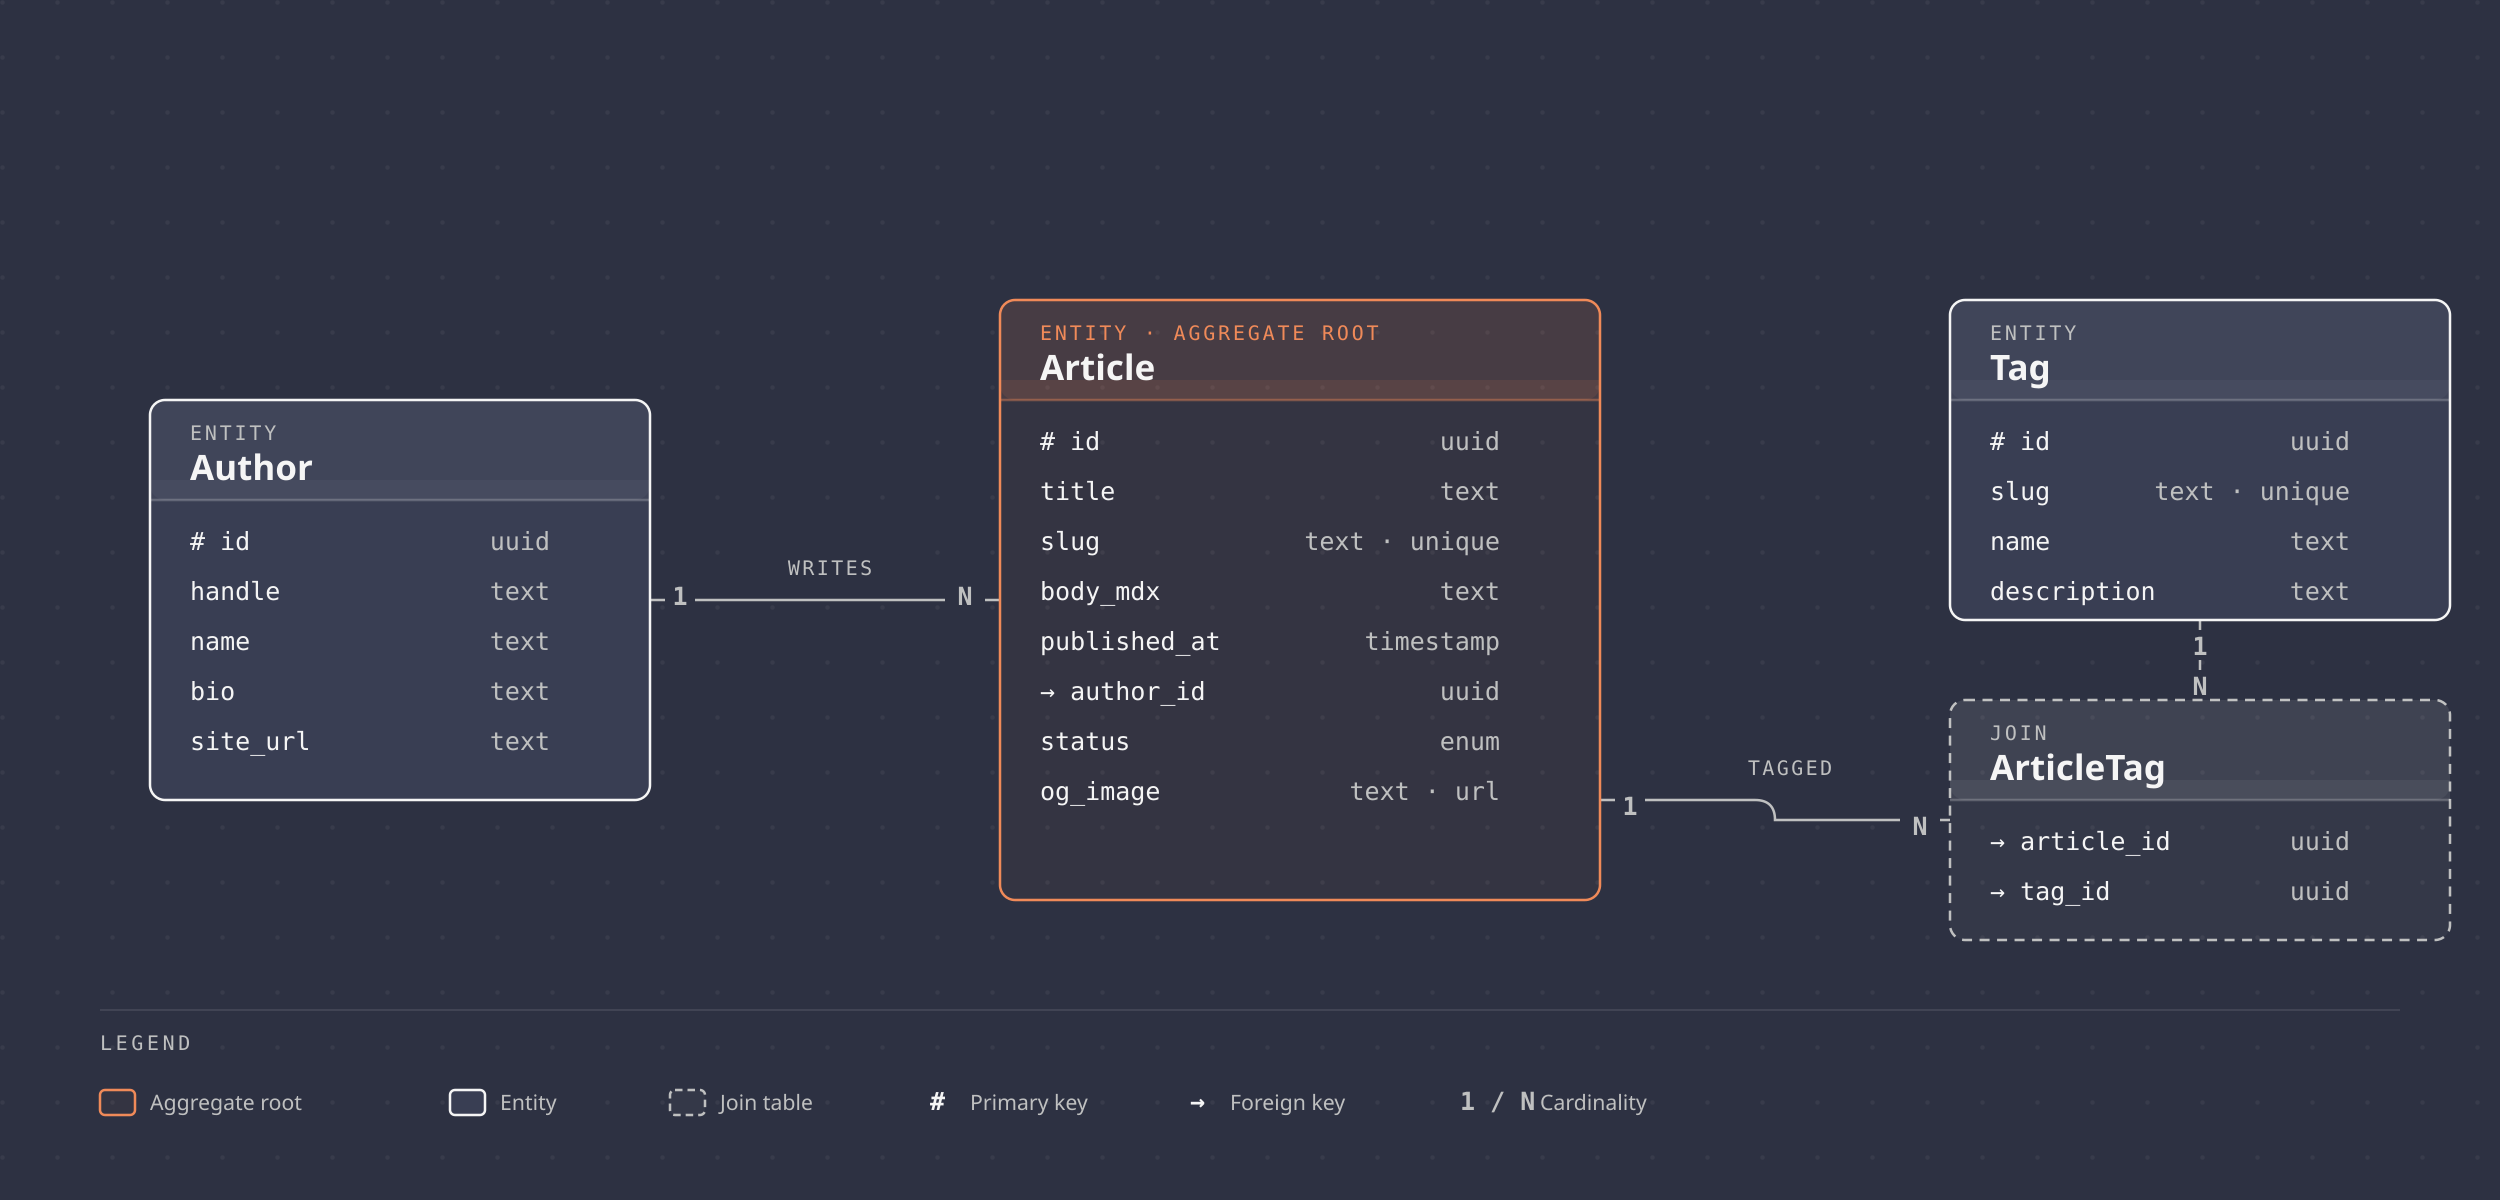
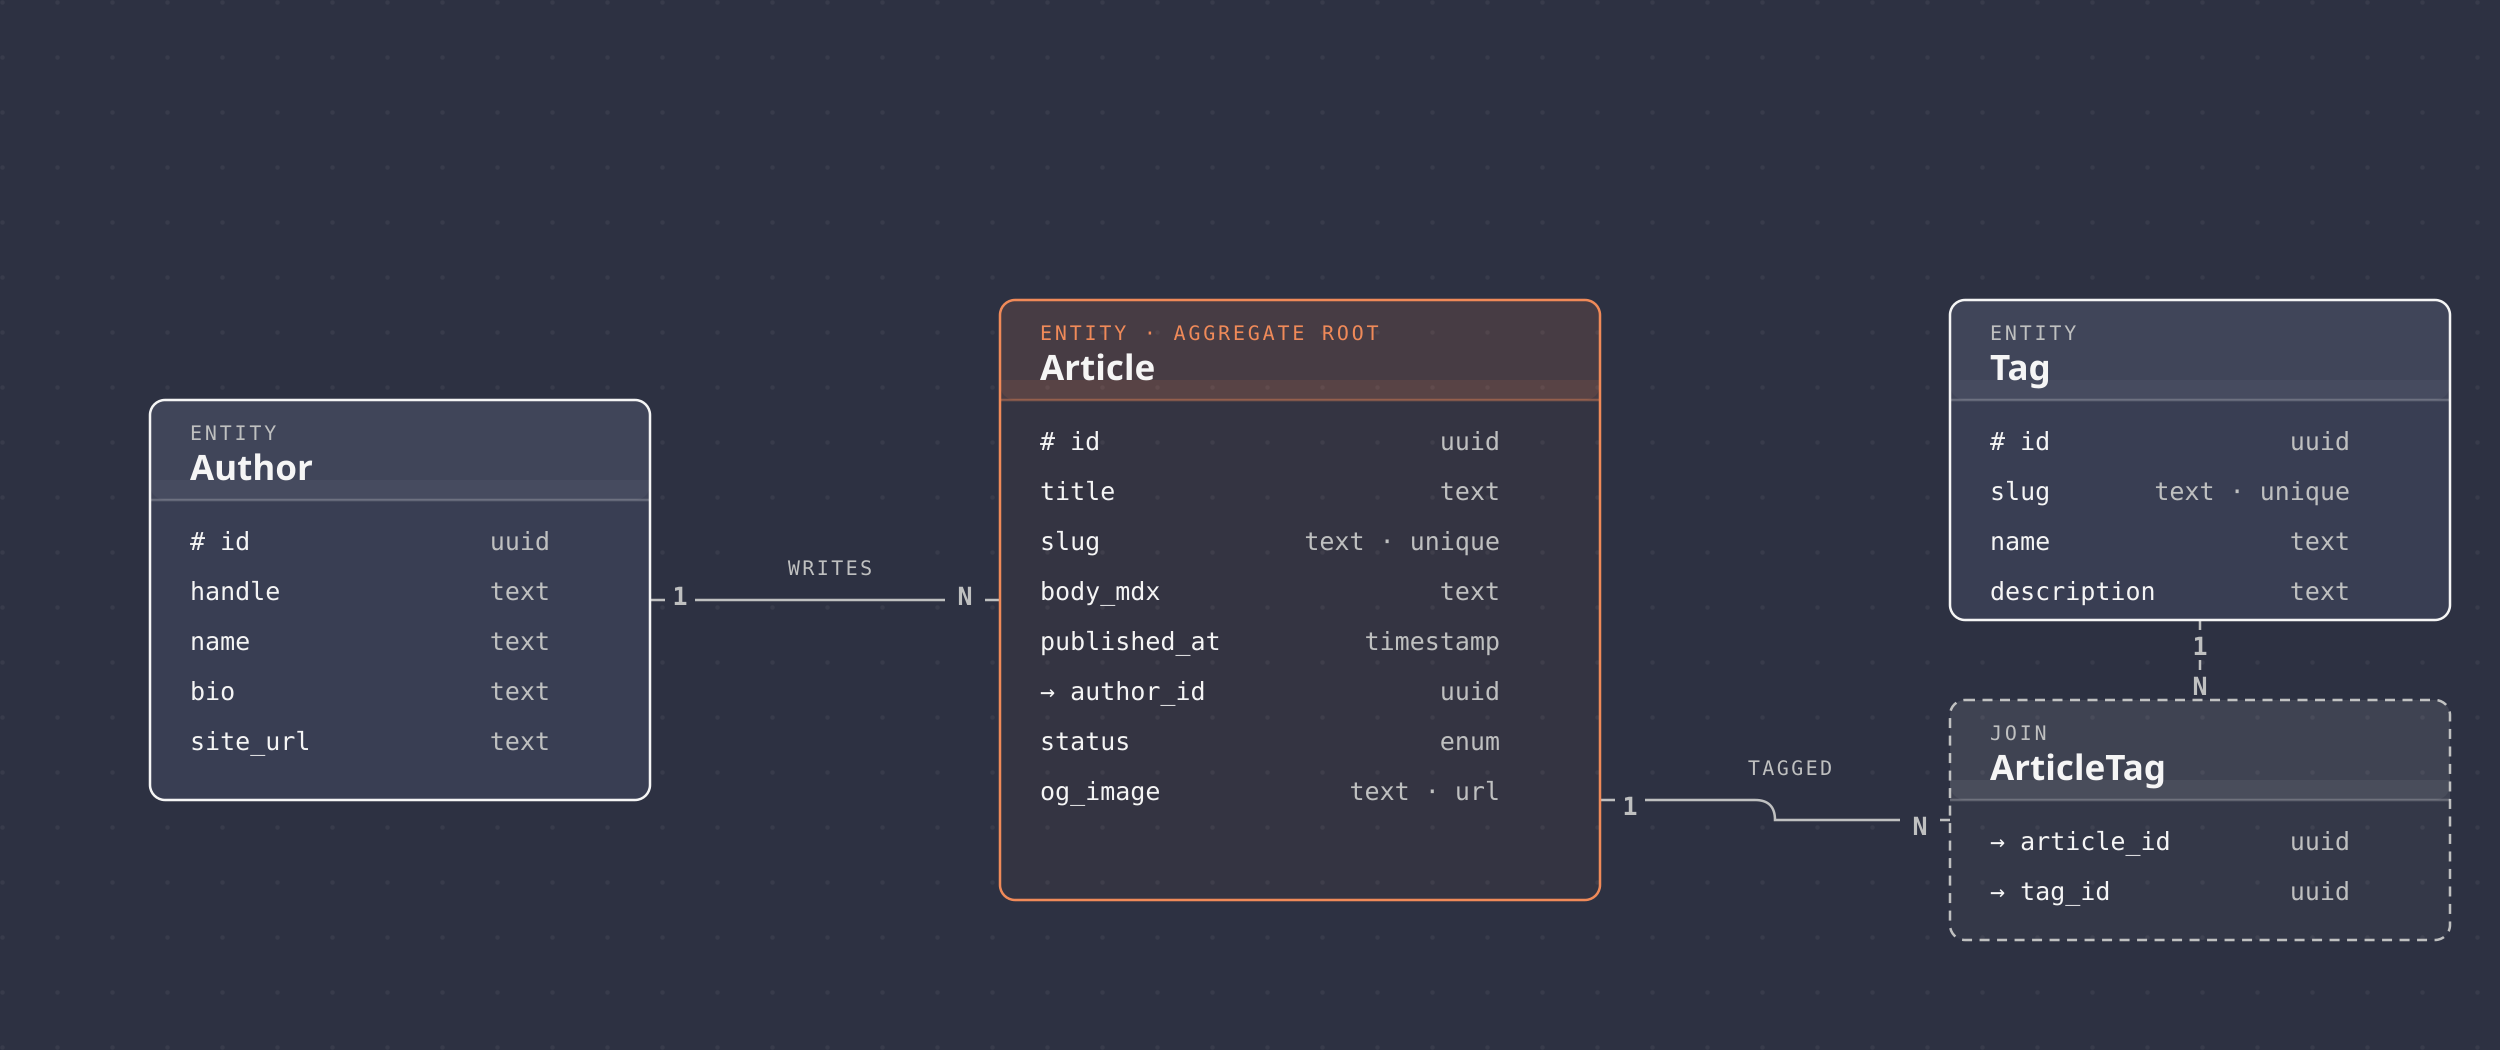
- <svg xmlns="http://www.w3.org/2000/svg" viewBox="0 0 1000 480" role="img" aria-labelledby="er-dark-title er-dark-desc">
+ <svg xmlns="http://www.w3.org/2000/svg" viewBox="0 0 1000 420" role="img" aria-labelledby="er-dark-title er-dark-desc">
  <defs>
    <style>
/* page-css */
@font-face { font-family: 'Amazon Ember'; font-weight: 300; font-style: normal; src: local('Amazon Ember Light'), local('Amazon Ember'); }
@font-face { font-family: 'Amazon Ember'; font-weight: 400; font-style: normal; src: local('Amazon Ember'); }
@font-face { font-family: 'Amazon Ember'; font-weight: 400; font-style: italic; src: local('Amazon Ember Italic'), local('Amazon Ember'); }
@font-face { font-family: 'Amazon Ember'; font-weight: 600; font-style: normal; src: local('Amazon Ember Medium'), local('Amazon Ember'); }
@font-face { font-family: 'Amazon Ember'; font-weight: 700; font-style: normal; src: local('Amazon Ember Bold'), local('Amazon Ember'); }
@font-face { font-family: 'Amazon Ember'; font-weight: 800; font-style: normal; src: local('Amazon Ember Heavy'), local('Amazon Ember'); }
@font-face { font-family: 'Amazon Ember Mono'; font-weight: 400; font-style: normal; src: local('Amazon Ember Mono'); }
@font-face { font-family: 'Amazon Ember Mono'; font-weight: 700; font-style: normal; src: local('Amazon Ember Mono Bold'), local('Amazon Ember Mono'); }
/* /page-css */
    </style>
    <pattern id="dots" width="22" height="22" patternUnits="userSpaceOnUse">
      <circle cx="1" cy="1" r="0.9" fill="rgba(245,245,245,0.10)" />
    </pattern>
    <marker id="arrow" markerWidth="8" markerHeight="6" refX="7" refY="3" orient="auto">
      <polygon points="0 0, 8 3, 0 6" fill="#bfc0c0" />
    </marker>
  </defs>
  <rect width="100%" height="100%" fill="#2d3142" />
  <rect width="100%" height="100%" fill="url(#dots)" opacity="0.55" />
  <line x1="260" y1="240" x2="400" y2="240" stroke="#bfc0c0" stroke-width="1" />
  <path d="M 640,320 H 702 Q 710,320 710,328 H 780" fill="none" stroke="#bfc0c0" stroke-width="1" />
  <line x1="880" y1="248" x2="880" y2="280" stroke="#bfc0c0" stroke-width="1" />
  <rect x="266" y="232" width="12" height="12" rx="2" fill="#2d3142" />
  <text x="272" y="242" fill="#bfc0c0" font-size="10" font-family="'Geist Mono', monospace" text-anchor="middle" font-weight="600">1</text>
  <rect x="378" y="232" width="16" height="12" rx="2" fill="#2d3142" />
  <text x="386" y="242" fill="#bfc0c0" font-size="10" font-family="'Geist Mono', monospace" text-anchor="middle" font-weight="600">N</text>
  <rect x="646" y="316" width="12" height="12" rx="2" fill="#2d3142" />
  <text x="652" y="326" fill="#bfc0c0" font-size="10" font-family="'Geist Mono', monospace" text-anchor="middle" font-weight="600">1</text>
  <rect x="760" y="324" width="16" height="12" rx="2" fill="#2d3142" />
  <text x="768" y="334" fill="#bfc0c0" font-size="10" font-family="'Geist Mono', monospace" text-anchor="middle" font-weight="600">N</text>
  <rect x="872" y="252" width="16" height="12" rx="2" fill="#2d3142" />
  <text x="880" y="262" fill="#bfc0c0" font-size="10" font-family="'Geist Mono', monospace" text-anchor="middle" font-weight="600">1</text>
  <rect x="872" y="268" width="16" height="12" rx="2" fill="#2d3142" />
  <text x="880" y="278" fill="#bfc0c0" font-size="10" font-family="'Geist Mono', monospace" text-anchor="middle" font-weight="600">N</text>
  <rect x="304" y="220" width="56" height="14" rx="2" fill="#2d3142" />
  <text x="332" y="230" fill="#bfc0c0" font-size="8" font-family="'Geist Mono', monospace" text-anchor="middle" letter-spacing="0.12em">WRITES</text>
  <rect x="688" y="300" width="56" height="14" rx="2" fill="#2d3142" />
  <text x="716" y="310" fill="#bfc0c0" font-size="8" font-family="'Geist Mono', monospace" text-anchor="middle" letter-spacing="0.12em">TAGGED</text>
  <rect x="60" y="160" width="200" height="160" rx="6" fill="#393e53" stroke="#f5f5f5" stroke-width="1" />
  <rect x="60" y="160" width="200" height="40" rx="6" fill="rgba(245,245,245,0.04)" stroke="none" />
  <rect x="60" y="192" width="200" height="8" fill="rgba(245,245,245,0.04)" />
  <line x1="60" y1="200" x2="260" y2="200" stroke="rgba(245,245,245,0.22)" stroke-width="1" />
  <text x="76" y="176" fill="#bfc0c0" font-size="8" font-family="'Geist Mono', monospace" letter-spacing="0.14em">ENTITY</text>
  <text x="76" y="192" fill="#f5f5f5" font-size="14" font-weight="600" font-family="'Geist', sans-serif">Author</text>
  <text x="76" y="220" fill="#f5f5f5" font-size="10" font-family="'Geist Mono', monospace"># id</text>
  <text x="220" y="220" fill="#bfc0c0" font-size="10" font-family="'Geist Mono', monospace" text-anchor="end">uuid</text>
  <text x="76" y="240" fill="#f5f5f5" font-size="10" font-family="'Geist Mono', monospace">handle</text>
  <text x="220" y="240" fill="#bfc0c0" font-size="10" font-family="'Geist Mono', monospace" text-anchor="end">text</text>
  <text x="76" y="260" fill="#f5f5f5" font-size="10" font-family="'Geist Mono', monospace">name</text>
  <text x="220" y="260" fill="#bfc0c0" font-size="10" font-family="'Geist Mono', monospace" text-anchor="end">text</text>
  <text x="76" y="280" fill="#f5f5f5" font-size="10" font-family="'Geist Mono', monospace">bio</text>
  <text x="220" y="280" fill="#bfc0c0" font-size="10" font-family="'Geist Mono', monospace" text-anchor="end">text</text>
  <text x="76" y="300" fill="#f5f5f5" font-size="10" font-family="'Geist Mono', monospace">site_url</text>
  <text x="220" y="300" fill="#bfc0c0" font-size="10" font-family="'Geist Mono', monospace" text-anchor="end">text</text>
  <rect x="400" y="120" width="240" height="240" rx="6" fill="rgba(240,138,89,0.04)" stroke="#f08a59" stroke-width="1" />
  <rect x="400" y="120" width="240" height="40" rx="6" fill="rgba(240,138,89,0.10)" stroke="none" />
  <rect x="400" y="152" width="240" height="8" fill="rgba(240,138,89,0.10)" />
  <line x1="400" y1="160" x2="640" y2="160" stroke="rgba(240,138,89,0.40)" stroke-width="1" />
  <text x="416" y="136" fill="#f08a59" font-size="8" font-family="'Geist Mono', monospace" letter-spacing="0.14em">ENTITY · AGGREGATE ROOT</text>
  <text x="416" y="152" fill="#f5f5f5" font-size="14" font-weight="600" font-family="'Geist', sans-serif">Article</text>
  <text x="416" y="180" fill="#f5f5f5" font-size="10" font-family="'Geist Mono', monospace"># id</text>
  <text x="600" y="180" fill="#bfc0c0" font-size="10" font-family="'Geist Mono', monospace" text-anchor="end">uuid</text>
  <text x="416" y="200" fill="#f5f5f5" font-size="10" font-family="'Geist Mono', monospace">title</text>
  <text x="600" y="200" fill="#bfc0c0" font-size="10" font-family="'Geist Mono', monospace" text-anchor="end">text</text>
  <text x="416" y="220" fill="#f5f5f5" font-size="10" font-family="'Geist Mono', monospace">slug</text>
  <text x="600" y="220" fill="#bfc0c0" font-size="10" font-family="'Geist Mono', monospace" text-anchor="end">text · unique</text>
  <text x="416" y="240" fill="#f5f5f5" font-size="10" font-family="'Geist Mono', monospace">body_mdx</text>
  <text x="600" y="240" fill="#bfc0c0" font-size="10" font-family="'Geist Mono', monospace" text-anchor="end">text</text>
  <text x="416" y="260" fill="#f5f5f5" font-size="10" font-family="'Geist Mono', monospace">published_at</text>
  <text x="600" y="260" fill="#bfc0c0" font-size="10" font-family="'Geist Mono', monospace" text-anchor="end">timestamp</text>
  <text x="416" y="280" fill="#f5f5f5" font-size="10" font-family="'Geist Mono', monospace">→ author_id</text>
  <text x="600" y="280" fill="#bfc0c0" font-size="10" font-family="'Geist Mono', monospace" text-anchor="end">uuid</text>
  <text x="416" y="300" fill="#f5f5f5" font-size="10" font-family="'Geist Mono', monospace">status</text>
  <text x="600" y="300" fill="#bfc0c0" font-size="10" font-family="'Geist Mono', monospace" text-anchor="end">enum</text>
  <text x="416" y="320" fill="#f5f5f5" font-size="10" font-family="'Geist Mono', monospace">og_image</text>
  <text x="600" y="320" fill="#bfc0c0" font-size="10" font-family="'Geist Mono', monospace" text-anchor="end">text · url</text>
  <rect x="780" y="120" width="200" height="128" rx="6" fill="#393e53" stroke="#f5f5f5" stroke-width="1" />
  <rect x="780" y="120" width="200" height="40" rx="6" fill="rgba(245,245,245,0.04)" stroke="none" />
  <rect x="780" y="152" width="200" height="8" fill="rgba(245,245,245,0.04)" />
  <line x1="780" y1="160" x2="980" y2="160" stroke="rgba(245,245,245,0.22)" stroke-width="1" />
  <text x="796" y="136" fill="#bfc0c0" font-size="8" font-family="'Geist Mono', monospace" letter-spacing="0.14em">ENTITY</text>
  <text x="796" y="152" fill="#f5f5f5" font-size="14" font-weight="600" font-family="'Geist', sans-serif">Tag</text>
  <text x="796" y="180" fill="#f5f5f5" font-size="10" font-family="'Geist Mono', monospace"># id</text>
  <text x="940" y="180" fill="#bfc0c0" font-size="10" font-family="'Geist Mono', monospace" text-anchor="end">uuid</text>
  <text x="796" y="200" fill="#f5f5f5" font-size="10" font-family="'Geist Mono', monospace">slug</text>
  <text x="940" y="200" fill="#bfc0c0" font-size="10" font-family="'Geist Mono', monospace" text-anchor="end">text · unique</text>
  <text x="796" y="220" fill="#f5f5f5" font-size="10" font-family="'Geist Mono', monospace">name</text>
  <text x="940" y="220" fill="#bfc0c0" font-size="10" font-family="'Geist Mono', monospace" text-anchor="end">text</text>
  <text x="796" y="240" fill="#f5f5f5" font-size="10" font-family="'Geist Mono', monospace">description</text>
  <text x="940" y="240" fill="#bfc0c0" font-size="10" font-family="'Geist Mono', monospace" text-anchor="end">text</text>
  <rect x="780" y="280" width="200" height="96" rx="6" fill="rgba(245,245,245,0.04)" stroke="#bfc0c0" stroke-width="1" stroke-dasharray="4,3" />
  <rect x="780" y="280" width="200" height="40" rx="6" fill="rgba(245,245,245,0.06)" stroke="none" />
  <rect x="780" y="312" width="200" height="8" fill="rgba(245,245,245,0.06)" />
  <line x1="780" y1="320" x2="980" y2="320" stroke="rgba(245,245,245,0.22)" stroke-width="1" />
  <text x="796" y="296" fill="#bfc0c0" font-size="8" font-family="'Geist Mono', monospace" letter-spacing="0.14em">JOIN</text>
  <text x="796" y="312" fill="#f5f5f5" font-size="14" font-weight="600" font-family="'Geist', sans-serif">ArticleTag</text>
  <text x="796" y="340" fill="#f5f5f5" font-size="10" font-family="'Geist Mono', monospace">→ article_id</text>
  <text x="940" y="340" fill="#bfc0c0" font-size="10" font-family="'Geist Mono', monospace" text-anchor="end">uuid</text>
  <text x="796" y="360" fill="#f5f5f5" font-size="10" font-family="'Geist Mono', monospace">→ tag_id</text>
  <text x="940" y="360" fill="#bfc0c0" font-size="10" font-family="'Geist Mono', monospace" text-anchor="end">uuid</text>
-   <line x1="40" y1="404" x2="960" y2="404" stroke="rgba(245,245,245,0.10)" stroke-width="0.8" />
-   <text x="40" y="420" fill="#bfc0c0" font-size="8" font-family="'Geist Mono', monospace" letter-spacing="0.18em">LEGEND</text>
-   <rect x="40" y="436" width="14" height="10" rx="2" fill="rgba(240,138,89,0.04)" stroke="#f08a59" stroke-width="1" />
-   <text x="60" y="444" fill="#bfc0c0" font-size="8.5" font-family="'Geist', sans-serif">Aggregate root</text>
-   <rect x="180" y="436" width="14" height="10" rx="2" fill="#393e53" stroke="#f5f5f5" stroke-width="1" />
-   <text x="200" y="444" fill="#bfc0c0" font-size="8.5" font-family="'Geist', sans-serif">Entity</text>
-   <rect x="268" y="436" width="14" height="10" rx="2" fill="rgba(245,245,245,0.04)" stroke="#bfc0c0" stroke-width="1" stroke-dasharray="3,2" />
-   <text x="288" y="444" fill="#bfc0c0" font-size="8.5" font-family="'Geist', sans-serif">Join table</text>
-   <text x="372" y="444" fill="#f5f5f5" font-size="10" font-family="'Geist Mono', monospace" font-weight="600">#</text>
-   <text x="388" y="444" fill="#bfc0c0" font-size="8.5" font-family="'Geist', sans-serif">Primary key</text>
-   <text x="476" y="444" fill="#f5f5f5" font-size="10" font-family="'Geist Mono', monospace" font-weight="600">→</text>
-   <text x="492" y="444" fill="#bfc0c0" font-size="8.5" font-family="'Geist', sans-serif">Foreign key</text>
-   <text x="584" y="444" fill="#bfc0c0" font-size="10" font-family="'Geist Mono', monospace" font-weight="600">1 / N</text>
-   <text x="616" y="444" fill="#bfc0c0" font-size="8.5" font-family="'Geist', sans-serif">Cardinality</text>
</svg>
